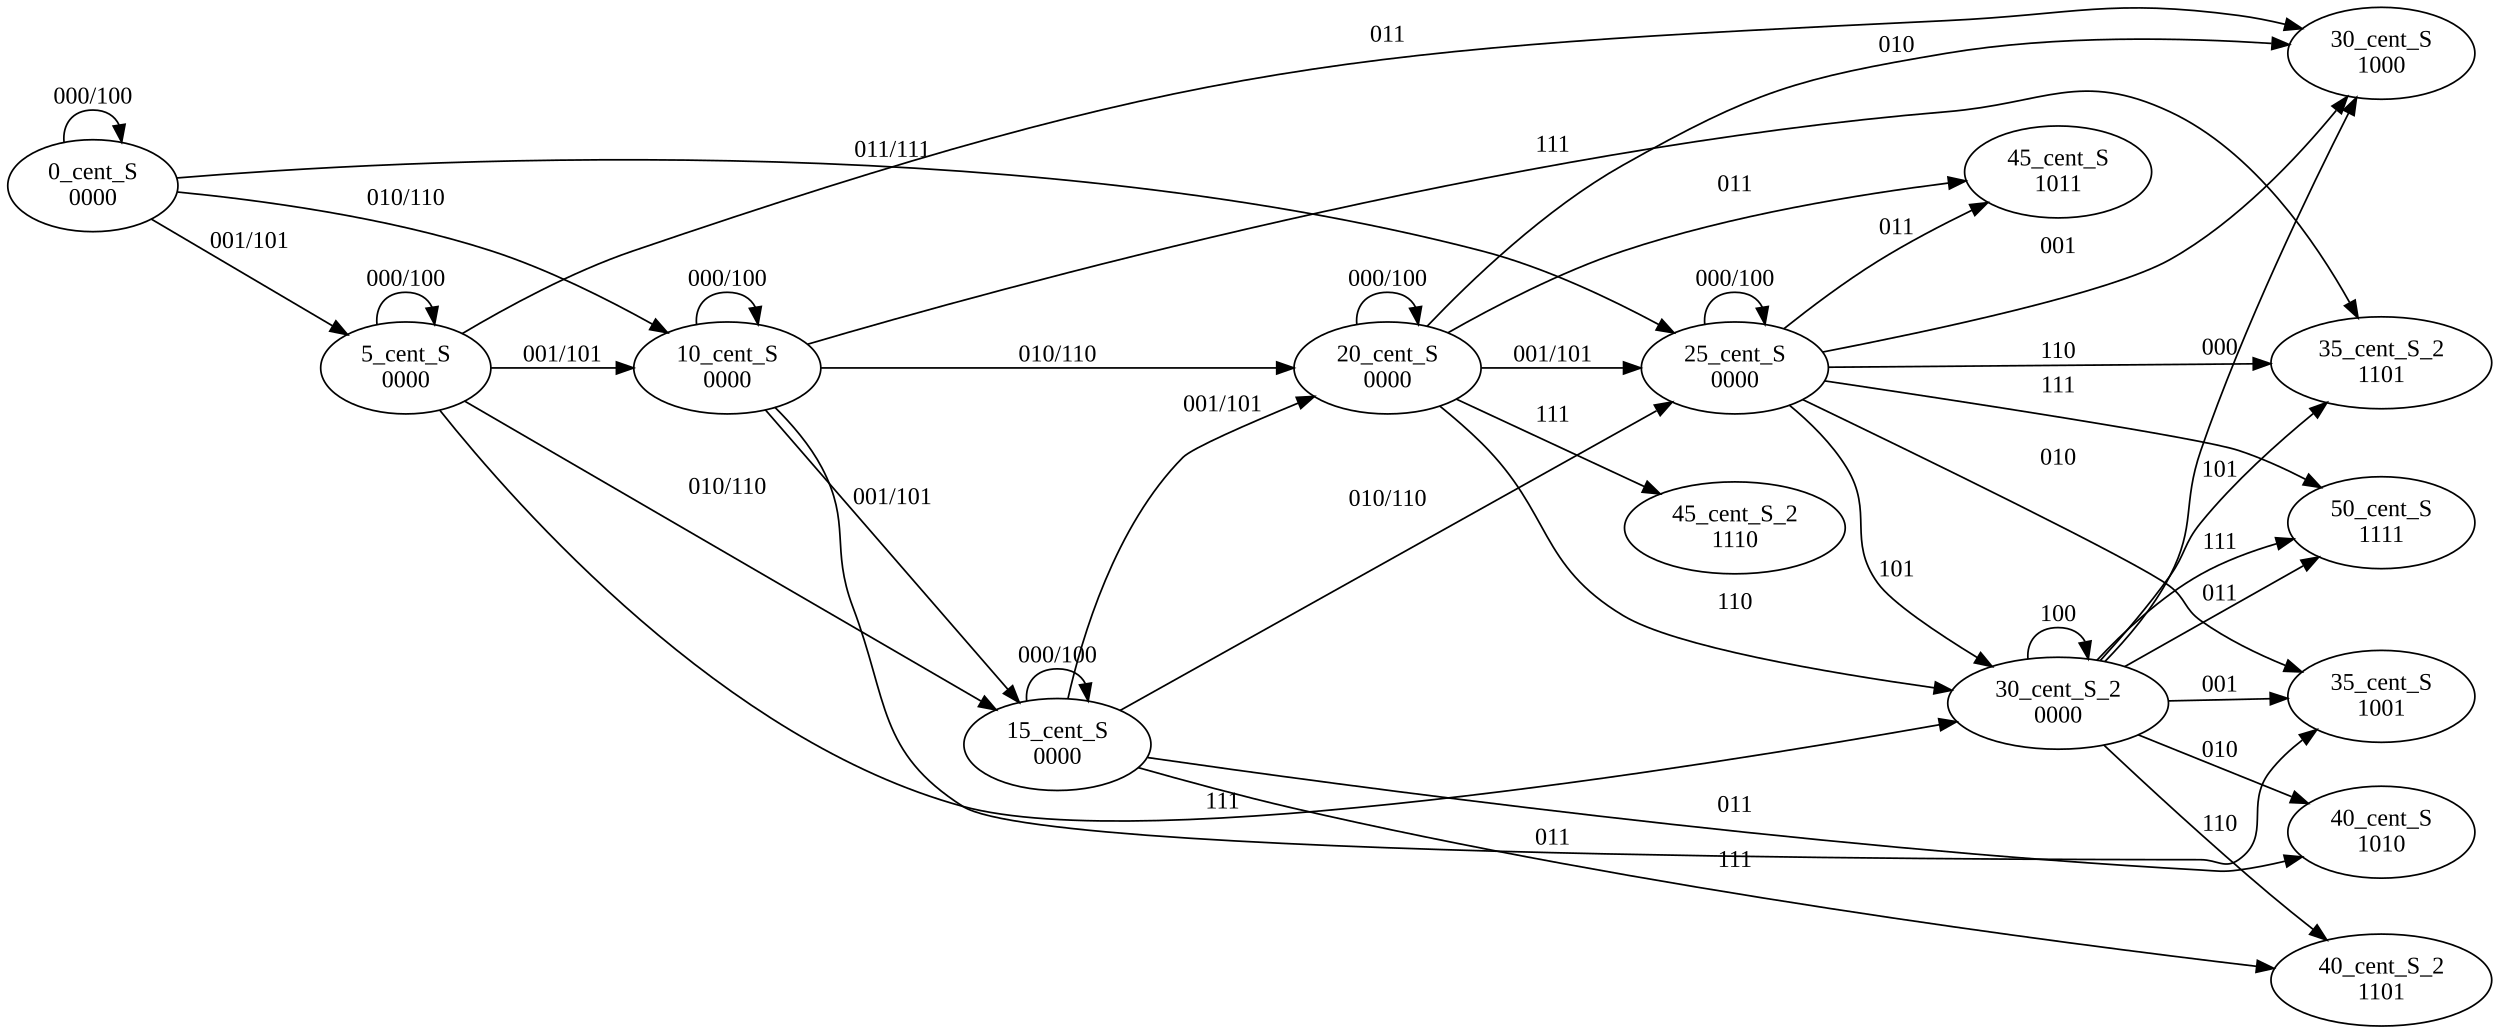
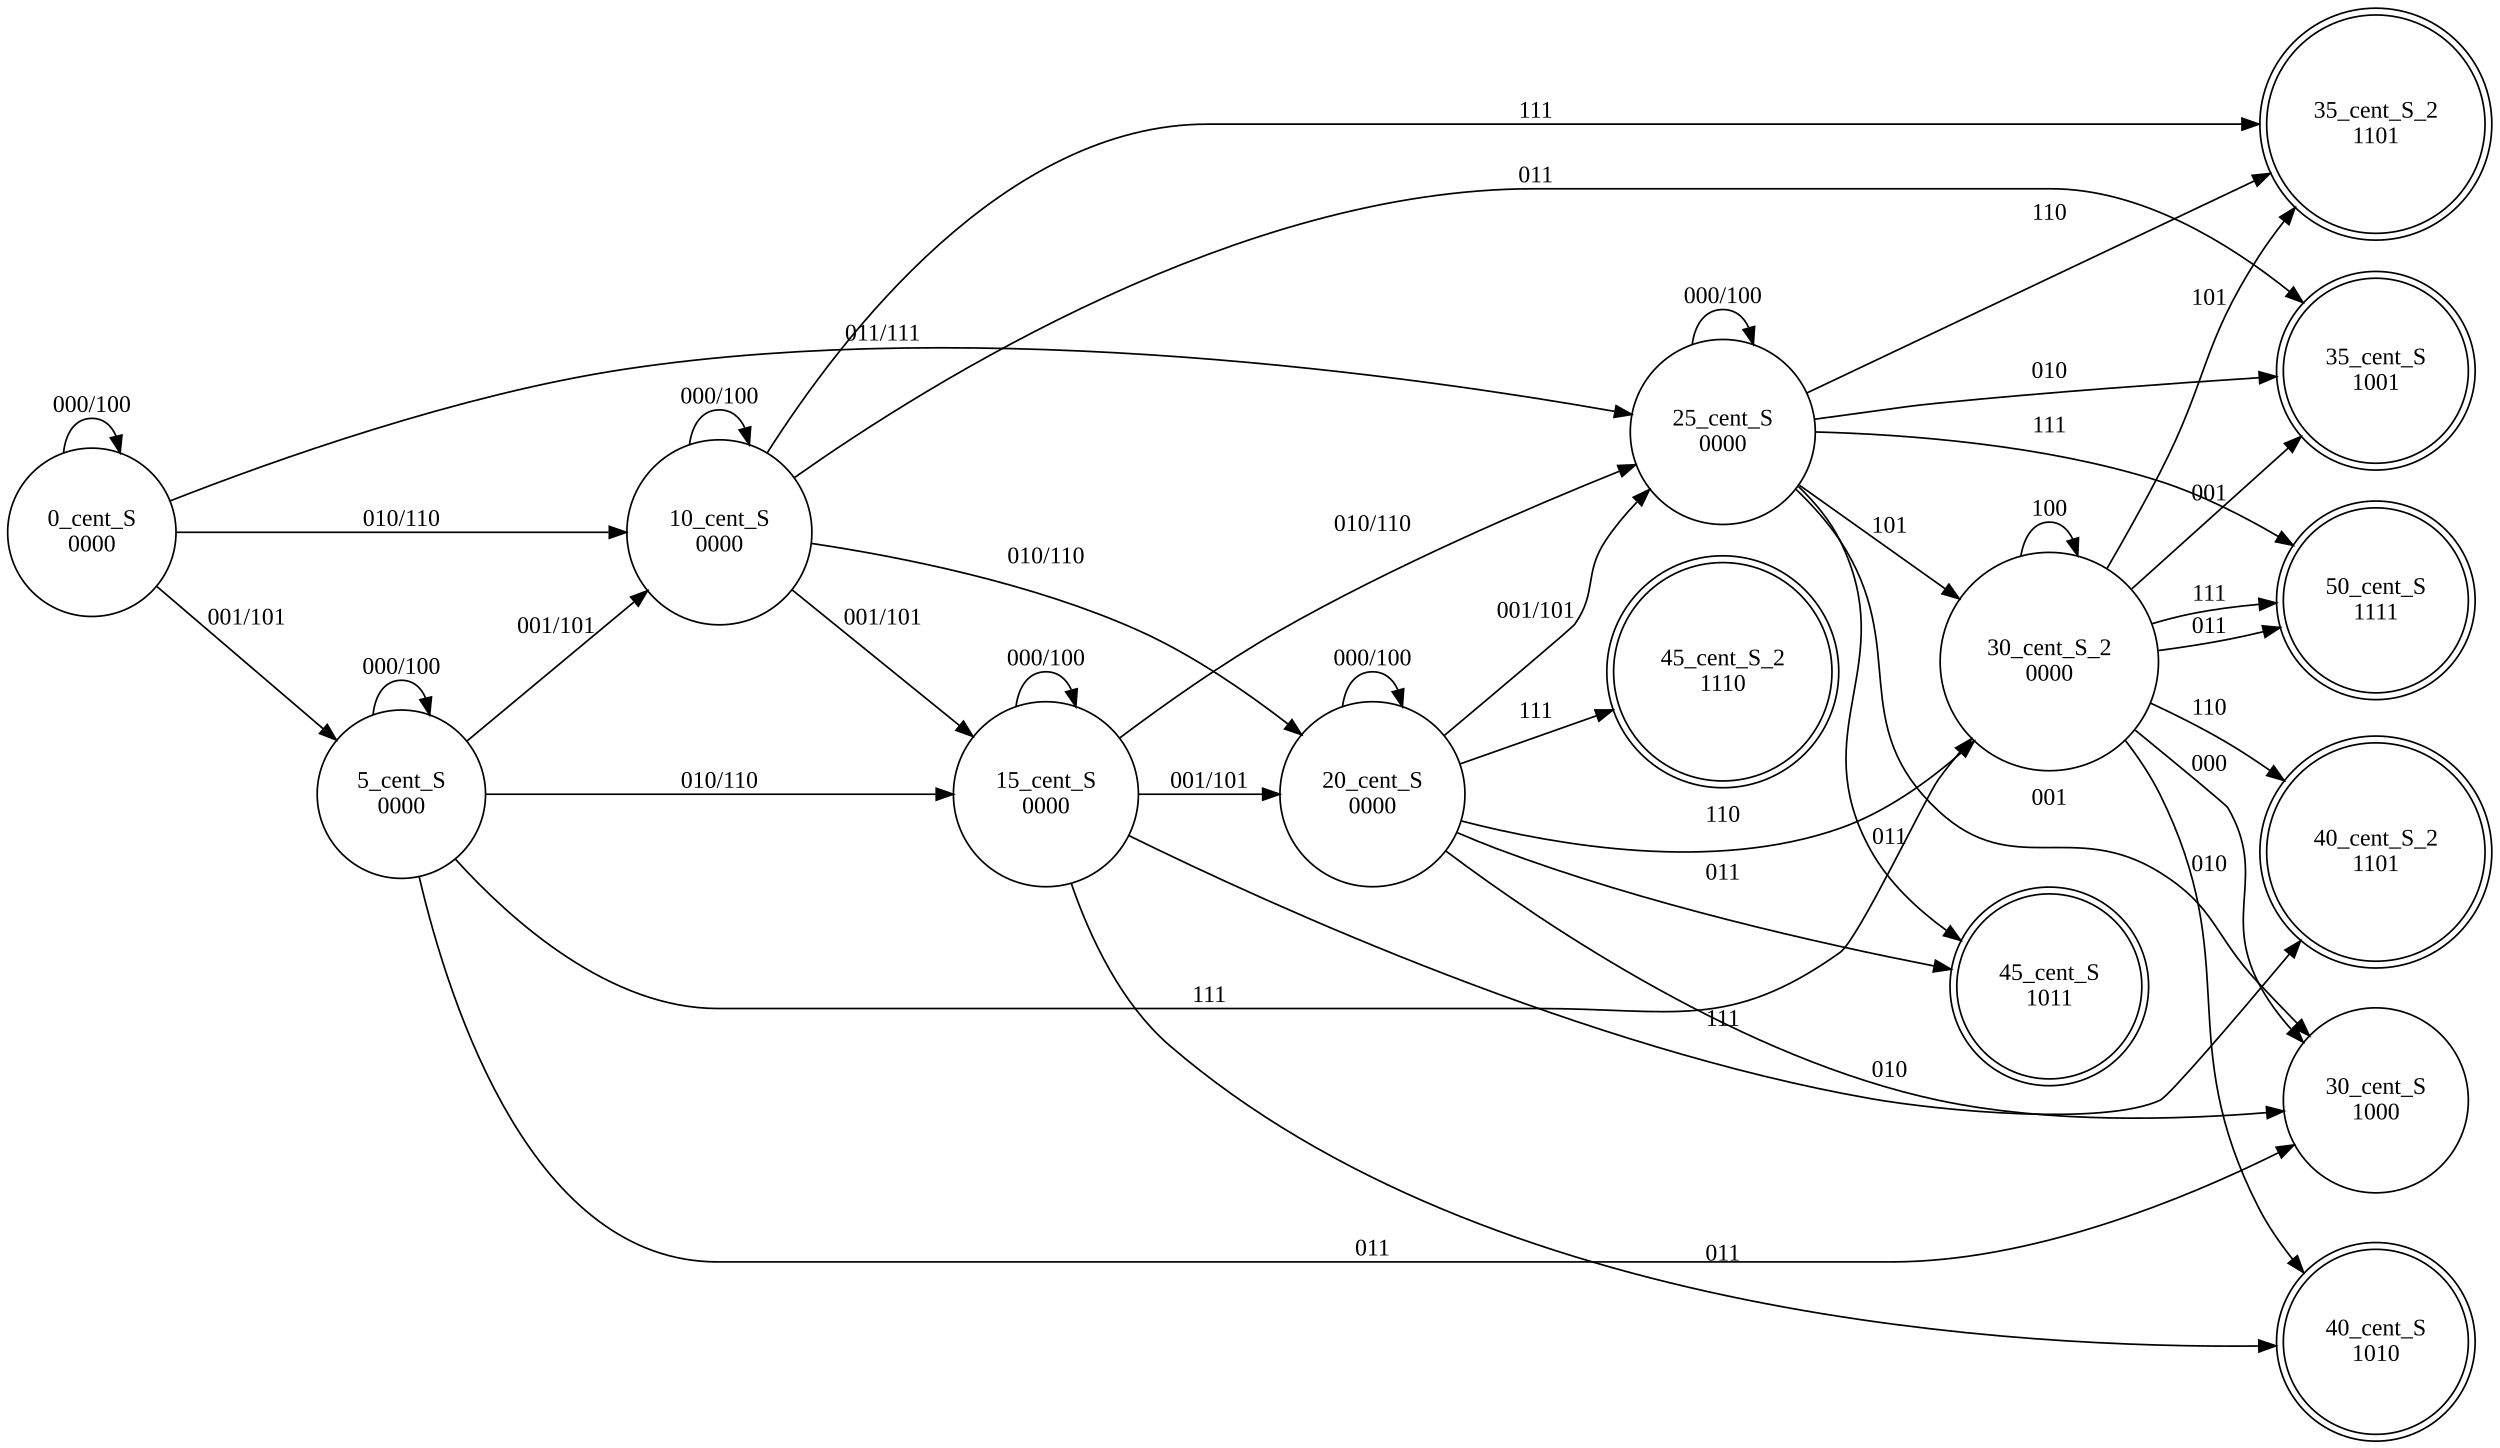
- <svg xmlns="http://www.w3.org/2000/svg" width="1454pt" height="600pt" viewBox="0.00 0.00 1454.00 600.00">
-   <g id="graph0" class="graph" transform="scale(1 1) rotate(0) translate(4 596)">
-     <polygon fill="white" stroke="white" points="-4,5 -4,-596 1451,-596 1451,5 -4,5" />
+ <svg xmlns="http://www.w3.org/2000/svg" width="1470pt" height="851pt" viewBox="0.00 0.00 1470.00 851.00">
+   <g id="graph0" class="graph" transform="scale(1 1) rotate(0) translate(4 847)">
+     <polygon fill="white" stroke="white" points="-4,5 -4,-847 1467,-847 1467,5 -4,5" />
    <g id="node1" class="node">
-       <ellipse fill="none" stroke="black" cx="50" cy="-488" rx="49.495" ry="26.741" />
-       <text text-anchor="middle" x="50" y="-491.8" font-family="Times New Roman,serif" font-size="14.00">0_cent_S</text>
-       <text text-anchor="middle" x="50" y="-476.8" font-family="Times New Roman,serif" font-size="14.00">0000</text>
+       <ellipse fill="none" stroke="black" cx="1393" cy="-774" rx="64.203" ry="64.203" />
+       <ellipse fill="none" stroke="black" cx="1393" cy="-774" rx="68.194" ry="68.194" />
+       <text text-anchor="middle" x="1393" y="-777.8" font-family="Times New Roman,serif" font-size="14.00">35_cent_S_2</text>
+       <text text-anchor="middle" x="1393" y="-762.8" font-family="Times New Roman,serif" font-size="14.00">1101</text>
+     </g>
+     <g id="node2" class="node">
+       <ellipse fill="none" stroke="black" cx="1393" cy="-629" rx="54.398" ry="54.398" />
+       <ellipse fill="none" stroke="black" cx="1393" cy="-629" rx="58.395" ry="58.395" />
+       <text text-anchor="middle" x="1393" y="-632.8" font-family="Times New Roman,serif" font-size="14.00">35_cent_S</text>
+       <text text-anchor="middle" x="1393" y="-617.8" font-family="Times New Roman,serif" font-size="14.00">1001</text>
+     </g>
+     <g id="node3" class="node">
+       <ellipse fill="none" stroke="black" cx="1393" cy="-58" rx="54.398" ry="54.398" />
+       <ellipse fill="none" stroke="black" cx="1393" cy="-58" rx="58.395" ry="58.395" />
+       <text text-anchor="middle" x="1393" y="-61.8" font-family="Times New Roman,serif" font-size="14.00">40_cent_S</text>
+       <text text-anchor="middle" x="1393" y="-46.8" font-family="Times New Roman,serif" font-size="14.00">1010</text>
+     </g>
+     <g id="node4" class="node">
+       <ellipse fill="none" stroke="black" cx="1393" cy="-346" rx="64.203" ry="64.203" />
+       <ellipse fill="none" stroke="black" cx="1393" cy="-346" rx="68.194" ry="68.194" />
+       <text text-anchor="middle" x="1393" y="-349.8" font-family="Times New Roman,serif" font-size="14.00">40_cent_S_2</text>
+       <text text-anchor="middle" x="1393" y="-334.8" font-family="Times New Roman,serif" font-size="14.00">1101</text>
+     </g>
+     <g id="node5" class="node">
+       <ellipse fill="none" stroke="black" cx="1201" cy="-267" rx="54.398" ry="54.398" />
+       <ellipse fill="none" stroke="black" cx="1201" cy="-267" rx="58.395" ry="58.395" />
+       <text text-anchor="middle" x="1201" y="-270.8" font-family="Times New Roman,serif" font-size="14.00">45_cent_S</text>
+       <text text-anchor="middle" x="1201" y="-255.8" font-family="Times New Roman,serif" font-size="14.00">1011</text>
+     </g>
+     <g id="node6" class="node">
+       <ellipse fill="none" stroke="black" cx="1009" cy="-452" rx="64.203" ry="64.203" />
+       <ellipse fill="none" stroke="black" cx="1009" cy="-452" rx="68.194" ry="68.194" />
+       <text text-anchor="middle" x="1009" y="-455.8" font-family="Times New Roman,serif" font-size="14.00">45_cent_S_2</text>
+       <text text-anchor="middle" x="1009" y="-440.8" font-family="Times New Roman,serif" font-size="14.00">1110</text>
+     </g>
+     <g id="node7" class="node">
+       <ellipse fill="none" stroke="black" cx="1393" cy="-494" rx="54.398" ry="54.398" />
+       <ellipse fill="none" stroke="black" cx="1393" cy="-494" rx="58.395" ry="58.395" />
+       <text text-anchor="middle" x="1393" y="-497.8" font-family="Times New Roman,serif" font-size="14.00">50_cent_S</text>
+       <text text-anchor="middle" x="1393" y="-482.8" font-family="Times New Roman,serif" font-size="14.00">1111</text>
+     </g>
+     <g id="node8" class="node">
+       <ellipse fill="none" stroke="black" cx="50" cy="-534" rx="49.495" ry="49.495" />
+       <text text-anchor="middle" x="50" y="-537.8" font-family="Times New Roman,serif" font-size="14.00">0_cent_S</text>
+       <text text-anchor="middle" x="50" y="-522.8" font-family="Times New Roman,serif" font-size="14.00">0000</text>
    </g>
    <g id="edge1" class="edge">
-       <path fill="none" stroke="black" d="M33.228,-513.321C32.28,-523.476 37.871,-532 50,-532 57.77,-532 62.857,-528.502 65.26,-523.317" />
-       <polygon fill="black" stroke="black" points="68.737,-523.732 66.772,-513.321 61.816,-522.685 68.737,-523.732" />
-       <text text-anchor="middle" x="50" y="-535.8" font-family="Times New Roman,serif" font-size="14.00">000/100</text>
-     </g>
-     <g id="node2" class="node">
-       <ellipse fill="none" stroke="black" cx="232" cy="-382" rx="49.495" ry="26.741" />
-       <text text-anchor="middle" x="232" y="-385.8" font-family="Times New Roman,serif" font-size="14.00">5_cent_S</text>
-       <text text-anchor="middle" x="232" y="-370.8" font-family="Times New Roman,serif" font-size="14.00">0000</text>
+       <path fill="none" stroke="black" d="M33.357,-580.654C34.521,-592.297 40.068,-601 50,-601 56.828,-601 61.584,-596.887 64.268,-590.532" />
+       <polygon fill="black" stroke="black" points="67.708,-591.195 66.643,-580.654 60.902,-589.558 67.708,-591.195" />
+       <text text-anchor="middle" x="50" y="-604.8" font-family="Times New Roman,serif" font-size="14.00">000/100</text>
+     </g>
+     <g id="node9" class="node">
+       <ellipse fill="none" stroke="black" cx="232" cy="-380" rx="49.495" ry="49.495" />
+       <text text-anchor="middle" x="232" y="-383.8" font-family="Times New Roman,serif" font-size="14.00">5_cent_S</text>
+       <text text-anchor="middle" x="232" y="-368.8" font-family="Times New Roman,serif" font-size="14.00">0000</text>
    </g>
    <g id="edge2" class="edge">
-       <path fill="none" stroke="black" d="M84.015,-468.558C113.702,-451.076 157.441,-425.318 189.487,-406.446" />
-       <polygon fill="black" stroke="black" points="191.354,-409.409 198.195,-401.319 187.802,-403.377 191.354,-409.409" />
-       <text text-anchor="middle" x="141" y="-451.8" font-family="Times New Roman,serif" font-size="14.00">001/101</text>
-     </g>
-     <g id="node3" class="node">
-       <ellipse fill="none" stroke="black" cx="419" cy="-382" rx="54.395" ry="26.741" />
-       <text text-anchor="middle" x="419" y="-385.8" font-family="Times New Roman,serif" font-size="14.00">10_cent_S</text>
-       <text text-anchor="middle" x="419" y="-370.8" font-family="Times New Roman,serif" font-size="14.00">0000</text>
+       <path fill="none" stroke="black" d="M88.296,-502.091C116.654,-477.829 155.792,-444.345 185.908,-418.579" />
+       <polygon fill="black" stroke="black" points="188.428,-421.029 193.752,-411.868 183.878,-415.71 188.428,-421.029" />
+       <text text-anchor="middle" x="141" y="-479.8" font-family="Times New Roman,serif" font-size="14.00">001/101</text>
+     </g>
+     <g id="node10" class="node">
+       <ellipse fill="none" stroke="black" cx="419" cy="-534" rx="54.395" ry="54.395" />
+       <text text-anchor="middle" x="419" y="-537.8" font-family="Times New Roman,serif" font-size="14.00">10_cent_S</text>
+       <text text-anchor="middle" x="419" y="-522.8" font-family="Times New Roman,serif" font-size="14.00">0000</text>
    </g>
    <g id="edge3" class="edge">
-       <path fill="none" stroke="black" d="M99.331,-484.303C146.769,-479.692 220.717,-469.857 282,-450 314.685,-439.409 349.289,-422.011 375.412,-407.464" />
-       <polygon fill="black" stroke="black" points="377.296,-410.419 384.282,-402.453 373.853,-404.325 377.296,-410.419" />
-       <text text-anchor="middle" x="232" y="-476.8" font-family="Times New Roman,serif" font-size="14.00">010/110</text>
-     </g>
-     <g id="node4" class="node">
-       <ellipse fill="none" stroke="black" cx="1005" cy="-382" rx="54.395" ry="26.741" />
-       <text text-anchor="middle" x="1005" y="-385.8" font-family="Times New Roman,serif" font-size="14.00">25_cent_S</text>
-       <text text-anchor="middle" x="1005" y="-370.8" font-family="Times New Roman,serif" font-size="14.00">0000</text>
+       <path fill="none" stroke="black" d="M99.735,-534C165.151,-534 281.494,-534 353.933,-534" />
+       <polygon fill="black" stroke="black" points="354.291,-537.5 364.291,-534 354.291,-530.5 354.291,-537.5" />
+       <text text-anchor="middle" x="232" y="-537.8" font-family="Times New Roman,serif" font-size="14.00">010/110</text>
+     </g>
+     <g id="node11" class="node">
+       <ellipse fill="none" stroke="black" cx="1009" cy="-593" rx="54.395" ry="54.395" />
+       <text text-anchor="middle" x="1009" y="-596.8" font-family="Times New Roman,serif" font-size="14.00">25_cent_S</text>
+       <text text-anchor="middle" x="1009" y="-581.8" font-family="Times New Roman,serif" font-size="14.00">0000</text>
    </g>
    <g id="edge4" class="edge">
-       <path fill="none" stroke="black" d="M98.865,-492.499C225.361,-502.955 578.021,-522.784 858,-450 894.263,-440.573 932.564,-422.384 960.835,-407.189" />
-       <polygon fill="black" stroke="black" points="962.549,-410.241 969.646,-402.375 959.193,-404.098 962.549,-410.241" />
-       <text text-anchor="middle" x="515" y="-504.8" font-family="Times New Roman,serif" font-size="14.00">011/111</text>
+       <path fill="none" stroke="black" d="M96.147,-552.523C156.115,-576.033 265.912,-615.296 364,-630 575.521,-661.709 829.87,-625.512 945.417,-605.082" />
+       <polygon fill="black" stroke="black" points="946.268,-608.486 955.495,-603.278 945.034,-601.595 946.268,-608.486" />
+       <text text-anchor="middle" x="515" y="-646.8" font-family="Times New Roman,serif" font-size="14.00">011/111</text>
    </g>
    <g id="edge5" class="edge">
-       <path fill="none" stroke="black" d="M215.228,-407.321C214.28,-417.476 219.871,-426 232,-426 239.77,-426 244.857,-422.502 247.26,-417.317" />
-       <polygon fill="black" stroke="black" points="250.737,-417.732 248.772,-407.321 243.816,-416.685 250.737,-417.732" />
-       <text text-anchor="middle" x="232" y="-429.8" font-family="Times New Roman,serif" font-size="14.00">000/100</text>
+       <path fill="none" stroke="black" d="M215.357,-426.654C216.521,-438.297 222.068,-447 232,-447 238.828,-447 243.584,-442.887 246.268,-436.532" />
+       <polygon fill="black" stroke="black" points="249.708,-437.195 248.643,-426.654 242.902,-435.558 249.708,-437.195" />
+       <text text-anchor="middle" x="232" y="-450.8" font-family="Times New Roman,serif" font-size="14.00">000/100</text>
    </g>
    <g id="edge6" class="edge">
-       <path fill="none" stroke="black" d="M281.607,-382C303.901,-382 330.624,-382 354.484,-382" />
-       <polygon fill="black" stroke="black" points="354.514,-385.5 364.514,-382 354.514,-378.5 354.514,-385.5" />
-       <text text-anchor="middle" x="323" y="-385.8" font-family="Times New Roman,serif" font-size="14.00">001/101</text>
-     </g>
-     <g id="node5" class="node">
-       <ellipse fill="none" stroke="black" cx="611" cy="-163" rx="54.395" ry="26.741" />
-       <text text-anchor="middle" x="611" y="-166.8" font-family="Times New Roman,serif" font-size="14.00">15_cent_S</text>
-       <text text-anchor="middle" x="611" y="-151.8" font-family="Times New Roman,serif" font-size="14.00">0000</text>
+       <path fill="none" stroke="black" d="M270.438,-411.164C298.738,-434.723 337.851,-467.281 368.698,-492.959" />
+       <polygon fill="black" stroke="black" points="366.831,-495.959 376.756,-499.667 371.309,-490.579 366.831,-495.959" />
+       <text text-anchor="middle" x="323" y="-474.8" font-family="Times New Roman,serif" font-size="14.00">001/101</text>
+     </g>
+     <g id="node12" class="node">
+       <ellipse fill="none" stroke="black" cx="611" cy="-380" rx="54.395" ry="54.395" />
+       <text text-anchor="middle" x="611" y="-383.8" font-family="Times New Roman,serif" font-size="14.00">15_cent_S</text>
+       <text text-anchor="middle" x="611" y="-368.8" font-family="Times New Roman,serif" font-size="14.00">0000</text>
    </g>
    <g id="edge7" class="edge">
-       <path fill="none" stroke="black" d="M266.126,-362.757C334.326,-323.139 490.398,-232.477 566.572,-188.227" />
-       <polygon fill="black" stroke="black" points="568.566,-191.117 575.455,-183.067 565.05,-185.064 568.566,-191.117" />
-       <text text-anchor="middle" x="419" y="-308.8" font-family="Times New Roman,serif" font-size="14.00">010/110</text>
-     </g>
-     <g id="node6" class="node">
-       <ellipse fill="none" stroke="black" cx="1381" cy="-565" rx="54.395" ry="26.741" />
-       <text text-anchor="middle" x="1381" y="-568.8" font-family="Times New Roman,serif" font-size="14.00">30_cent_S</text>
-       <text text-anchor="middle" x="1381" y="-553.8" font-family="Times New Roman,serif" font-size="14.00">1000</text>
+       <path fill="none" stroke="black" d="M281.514,-380C349.037,-380 471.46,-380 546.276,-380" />
+       <polygon fill="black" stroke="black" points="546.506,-383.5 556.506,-380 546.506,-376.5 546.506,-383.5" />
+       <text text-anchor="middle" x="419" y="-383.8" font-family="Times New Roman,serif" font-size="14.00">010/110</text>
+     </g>
+     <g id="node13" class="node">
+       <ellipse fill="none" stroke="black" cx="1393" cy="-200" rx="54.395" ry="54.395" />
+       <text text-anchor="middle" x="1393" y="-203.8" font-family="Times New Roman,serif" font-size="14.00">30_cent_S</text>
+       <text text-anchor="middle" x="1393" y="-188.8" font-family="Times New Roman,serif" font-size="14.00">1000</text>
    </g>
    <g id="edge8" class="edge">
-       <path fill="none" stroke="black" d="M264.899,-402.025C290.706,-417.358 328.472,-437.874 364,-450 690.26,-561.351 783.651,-567.609 1128,-584 1203.48,-587.593 1223.08,-596.876 1298,-587 1306.81,-585.838 1316.02,-584.003 1324.96,-581.876" />
-       <polygon fill="black" stroke="black" points="1326.05,-585.211 1334.89,-579.371 1324.33,-578.424 1326.05,-585.211" />
-       <text text-anchor="middle" x="803" y="-571.8" font-family="Times New Roman,serif" font-size="14.00">011</text>
-     </g>
-     <g id="node7" class="node">
-       <ellipse fill="none" stroke="black" cx="1193" cy="-187" rx="64.194" ry="26.741" />
-       <text text-anchor="middle" x="1193" y="-190.8" font-family="Times New Roman,serif" font-size="14.00">30_cent_S_2</text>
-       <text text-anchor="middle" x="1193" y="-175.8" font-family="Times New Roman,serif" font-size="14.00">0000</text>
+       <path fill="none" stroke="black" d="M242.4,-331.784C260.89,-252.915 309.967,-105 418,-105 418,-105 418,-105 1108,-105 1190.49,-105 1279.83,-141.494 1335.83,-169.244" />
+       <polygon fill="black" stroke="black" points="1334.36,-172.422 1344.87,-173.789 1337.51,-166.169 1334.36,-172.422" />
+       <text text-anchor="middle" x="803" y="-108.8" font-family="Times New Roman,serif" font-size="14.00">011</text>
+     </g>
+     <g id="node14" class="node">
+       <ellipse fill="none" stroke="black" cx="1201" cy="-458" rx="64.194" ry="64.194" />
+       <text text-anchor="middle" x="1201" y="-461.8" font-family="Times New Roman,serif" font-size="14.00">30_cent_S_2</text>
+       <text text-anchor="middle" x="1201" y="-446.8" font-family="Times New Roman,serif" font-size="14.00">0000</text>
    </g>
    <g id="edge9" class="edge">
-       <path fill="none" stroke="black" d="M251.798,-357.394C296.747,-301.095 417.099,-164.841 556,-127 661.675,-98.211 982.866,-149.56 1124.12,-174.526" />
-       <polygon fill="black" stroke="black" points="1123.51,-177.974 1133.97,-176.277 1124.74,-171.082 1123.51,-177.974" />
-       <text text-anchor="middle" x="707" y="-125.8" font-family="Times New Roman,serif" font-size="14.00">111</text>
+       <path fill="none" stroke="black" d="M263.737,-341.854C297.331,-304.769 354.853,-254 418,-254 418,-254 418,-254 900,-254 980.459,-254 1012.45,-240.346 1078,-287 1088.62,-294.56 1128.29,-378.484 1136,-389 1139.89,-394.313 1144.15,-399.663 1148.55,-404.908" />
+       <polygon fill="black" stroke="black" points="1145.91,-407.205 1155.09,-412.499 1151.22,-402.638 1145.91,-407.205" />
+       <text text-anchor="middle" x="707" y="-257.8" font-family="Times New Roman,serif" font-size="14.00">111</text>
    </g>
    <g id="edge10" class="edge">
-       <path fill="none" stroke="black" d="M401.11,-407.321C400.099,-417.476 406.063,-426 419,-426 427.288,-426 432.714,-422.502 435.278,-417.317" />
-       <polygon fill="black" stroke="black" points="438.753,-417.75 436.89,-407.321 431.842,-416.636 438.753,-417.75" />
-       <text text-anchor="middle" x="419" y="-429.8" font-family="Times New Roman,serif" font-size="14.00">000/100</text>
+       <path fill="none" stroke="black" d="M401.397,-585.452C402.913,-597.298 408.781,-606 419,-606 426.025,-606 430.994,-601.887 433.907,-595.467" />
+       <polygon fill="black" stroke="black" points="437.383,-596.018 436.603,-585.452 430.624,-594.198 437.383,-596.018" />
+       <text text-anchor="middle" x="419" y="-609.8" font-family="Times New Roman,serif" font-size="14.00">000/100</text>
    </g>
    <g id="edge11" class="edge">
-       <path fill="none" stroke="black" d="M441.059,-357.726C475.513,-318.014 543.922,-239.164 582.277,-194.955" />
-       <polygon fill="black" stroke="black" points="584.937,-197.229 588.846,-187.382 579.649,-192.642 584.937,-197.229" />
-       <text text-anchor="middle" x="515" y="-302.8" font-family="Times New Roman,serif" font-size="14.00">001/101</text>
-     </g>
-     <g id="node8" class="node">
-       <ellipse fill="none" stroke="black" cx="803" cy="-382" rx="54.395" ry="26.741" />
-       <text text-anchor="middle" x="803" y="-385.8" font-family="Times New Roman,serif" font-size="14.00">20_cent_S</text>
-       <text text-anchor="middle" x="803" y="-370.8" font-family="Times New Roman,serif" font-size="14.00">0000</text>
+       <path fill="none" stroke="black" d="M461.696,-500.204C490.676,-476.715 529.441,-445.295 560.07,-420.47" />
+       <polygon fill="black" stroke="black" points="562.508,-422.999 568.073,-413.983 558.101,-417.561 562.508,-422.999" />
+       <text text-anchor="middle" x="515" y="-479.8" font-family="Times New Roman,serif" font-size="14.00">001/101</text>
+     </g>
+     <g id="node15" class="node">
+       <ellipse fill="none" stroke="black" cx="803" cy="-380" rx="54.395" ry="54.395" />
+       <text text-anchor="middle" x="803" y="-383.8" font-family="Times New Roman,serif" font-size="14.00">20_cent_S</text>
+       <text text-anchor="middle" x="803" y="-368.8" font-family="Times New Roman,serif" font-size="14.00">0000</text>
    </g>
    <g id="edge12" class="edge">
-       <path fill="none" stroke="black" d="M473.518,-382C543.039,-382 664.257,-382 738.398,-382" />
-       <polygon fill="black" stroke="black" points="738.537,-385.5 748.537,-382 738.537,-378.5 738.537,-385.5" />
-       <text text-anchor="middle" x="611" y="-385.8" font-family="Times New Roman,serif" font-size="14.00">010/110</text>
-     </g>
-     <g id="node9" class="node">
-       <ellipse fill="none" stroke="black" cx="1381" cy="-191" rx="54.395" ry="26.741" />
-       <text text-anchor="middle" x="1381" y="-194.8" font-family="Times New Roman,serif" font-size="14.00">35_cent_S</text>
-       <text text-anchor="middle" x="1381" y="-179.8" font-family="Times New Roman,serif" font-size="14.00">1001</text>
+       <path fill="none" stroke="black" d="M473.244,-527.451C524.393,-519.79 602.984,-504.376 666,-476 697.134,-461.98 728.497,-440.454 753.247,-421.337" />
+       <polygon fill="black" stroke="black" points="755.668,-423.885 761.377,-414.96 751.348,-418.377 755.668,-423.885" />
+       <text text-anchor="middle" x="611" y="-515.8" font-family="Times New Roman,serif" font-size="14.00">010/110</text>
    </g>
    <g id="edge13" class="edge">
-       <path fill="none" stroke="black" d="M446.621,-359.168C456.59,-349.299 467.148,-337.029 474,-324 491.166,-291.361 478.96,-277.496 492,-243 512.821,-187.922 506.402,-158.734 556,-127 606.734,-94.539 1261.93,-96.141 1276,-96 1285.78,-95.902 1290.02,-90.353 1298,-96 1317.62,-109.883 1301.38,-127.921 1316,-147 1321.31,-153.923 1328.02,-160.157 1335.08,-165.607" />
-       <polygon fill="black" stroke="black" points="1333.32,-168.648 1343.48,-171.641 1337.4,-162.963 1333.32,-168.648" />
-       <text text-anchor="middle" x="899" y="-104.8" font-family="Times New Roman,serif" font-size="14.00">011</text>
-     </g>
-     <g id="node10" class="node">
-       <ellipse fill="none" stroke="black" cx="1381" cy="-385" rx="64.194" ry="26.741" />
-       <text text-anchor="middle" x="1381" y="-388.8" font-family="Times New Roman,serif" font-size="14.00">35_cent_S_2</text>
-       <text text-anchor="middle" x="1381" y="-373.8" font-family="Times New Roman,serif" font-size="14.00">1101</text>
+       <path fill="none" stroke="black" d="M463.201,-566.231C544.061,-623.261 725.699,-736 898,-736 898,-736 898,-736 1202,-736 1254.62,-736 1306.11,-704.46 1342.18,-675.628" />
+       <polygon fill="black" stroke="black" points="1344.58,-678.191 1350.1,-669.147 1340.14,-672.775 1344.58,-678.191" />
+       <text text-anchor="middle" x="899" y="-739.8" font-family="Times New Roman,serif" font-size="14.00">011</text>
    </g>
    <g id="edge14" class="edge">
-       <path fill="none" stroke="black" d="M465.795,-395.839C577.582,-428.691 873.864,-510.188 1128,-531 1185.59,-535.716 1205.66,-555.472 1258,-531 1306.62,-508.268 1342.67,-455.578 1362.52,-420.116" />
-       <polygon fill="black" stroke="black" points="1365.74,-421.512 1367.45,-411.055 1359.59,-418.166 1365.74,-421.512" />
-       <text text-anchor="middle" x="899" y="-507.8" font-family="Times New Roman,serif" font-size="14.00">111</text>
+       <path fill="none" stroke="black" d="M447.022,-580.559C491.424,-650.352 586.895,-774 706,-774 706,-774 706,-774 1202,-774 1238.77,-774 1279.54,-774 1313.86,-774" />
+       <polygon fill="black" stroke="black" points="1314.29,-777.5 1324.29,-774 1314.29,-770.5 1314.29,-777.5" />
+       <text text-anchor="middle" x="899" y="-777.8" font-family="Times New Roman,serif" font-size="14.00">111</text>
    </g>
    <g id="edge26" class="edge">
-       <path fill="none" stroke="black" d="M987.483,-407.321C986.493,-417.476 992.332,-426 1005,-426 1013.12,-426 1018.43,-422.502 1020.94,-417.317" />
-       <polygon fill="black" stroke="black" points="1024.41,-417.744 1022.52,-407.321 1017.5,-416.652 1024.41,-417.744" />
-       <text text-anchor="middle" x="1005" y="-429.8" font-family="Times New Roman,serif" font-size="14.00">000/100</text>
+       <path fill="none" stroke="black" d="M991.03,-644.452C992.578,-656.298 998.568,-665 1009,-665 1016.17,-665 1021.24,-660.887 1024.22,-654.467" />
+       <polygon fill="black" stroke="black" points="1027.69,-655.022 1026.97,-644.452 1020.94,-653.167 1027.69,-655.022" />
+       <text text-anchor="middle" x="1009" y="-668.8" font-family="Times New Roman,serif" font-size="14.00">000/100</text>
    </g>
    <g id="edge27" class="edge">
-       <path fill="none" stroke="black" d="M1056.2,-391.291C1119.36,-403.539 1223.73,-425.783 1258,-445 1296.98,-466.86 1332.28,-504.467 1354.76,-531.766" />
-       <polygon fill="black" stroke="black" points="1352.31,-534.3 1361.32,-539.878 1357.75,-529.9 1352.31,-534.3" />
-       <text text-anchor="middle" x="1193" y="-448.8" font-family="Times New Roman,serif" font-size="14.00">001</text>
+       <path fill="none" stroke="black" d="M1052.11,-559.199C1061.55,-550.14 1070.86,-539.829 1078,-529 1119.4,-466.193 1080.74,-421.03 1136,-370 1180.05,-329.328 1215.08,-365.653 1266,-334 1298.88,-313.558 1297.51,-297.241 1324,-269 1331.31,-261.204 1339.18,-253.027 1346.89,-245.138" />
+       <polygon fill="black" stroke="black" points="1349.39,-247.584 1353.89,-237.994 1344.39,-242.683 1349.39,-247.584" />
+       <text text-anchor="middle" x="1201" y="-373.8" font-family="Times New Roman,serif" font-size="14.00">001</text>
    </g>
    <g id="edge28" class="edge">
-       <path fill="none" stroke="black" d="M1044.45,-363.595C1110.34,-331.91 1239.56,-269.091 1258,-255 1267.5,-247.74 1266.26,-241.94 1276,-235 1290.81,-224.443 1308.55,-215.759 1325.15,-208.976" />
-       <polygon fill="black" stroke="black" points="1326.73,-212.116 1334.76,-205.203 1324.17,-205.6 1326.73,-212.116" />
-       <text text-anchor="middle" x="1193" y="-325.8" font-family="Times New Roman,serif" font-size="14.00">010</text>
-     </g>
-     <g id="node13" class="node">
-       <ellipse fill="none" stroke="black" cx="1193" cy="-496" rx="54.395" ry="26.741" />
-       <text text-anchor="middle" x="1193" y="-499.8" font-family="Times New Roman,serif" font-size="14.00">45_cent_S</text>
-       <text text-anchor="middle" x="1193" y="-484.8" font-family="Times New Roman,serif" font-size="14.00">1011</text>
+       <path fill="none" stroke="black" d="M1063.2,-600.544C1074.05,-602.049 1085.39,-603.597 1096,-605 1113.76,-607.349 1118.17,-608.225 1136,-610 1199.82,-616.353 1272.78,-621.567 1324.44,-624.916" />
+       <polygon fill="black" stroke="black" points="1324.28,-628.412 1334.48,-625.56 1324.73,-621.427 1324.28,-628.412" />
+       <text text-anchor="middle" x="1201" y="-624.8" font-family="Times New Roman,serif" font-size="14.00">010</text>
    </g>
    <g id="edge29" class="edge">
-       <path fill="none" stroke="black" d="M1033.55,-404.847C1049.05,-417.177 1069.05,-432.234 1088,-444 1105.38,-454.788 1125.3,-465.184 1143.02,-473.807" />
-       <polygon fill="black" stroke="black" points="1141.53,-476.975 1152.06,-478.147 1144.56,-470.664 1141.53,-476.975" />
-       <text text-anchor="middle" x="1099" y="-459.8" font-family="Times New Roman,serif" font-size="14.00">011</text>
+       <path fill="none" stroke="black" d="M1053.41,-561.025C1063.05,-551.782 1072.13,-540.929 1078,-529 1113.88,-456.063 1056.54,-418.065 1096,-347 1106.45,-328.173 1123.37,-312.342 1140.55,-299.862" />
+       <polygon fill="black" stroke="black" points="1142.76,-302.586 1148.97,-294.005 1138.76,-296.838 1142.76,-302.586" />
+       <text text-anchor="middle" x="1107" y="-350.8" font-family="Times New Roman,serif" font-size="14.00">011</text>
    </g>
    <g id="edge30" class="edge">
-       <path fill="none" stroke="black" d="M1036.64,-360.386C1048.61,-350.532 1061.48,-337.947 1070,-324 1086.08,-297.689 1070.07,-282.087 1088,-257 1096.09,-245.684 1122.02,-228.22 1145.96,-213.567" />
-       <polygon fill="black" stroke="black" points="1147.91,-216.48 1154.66,-208.312 1144.29,-210.489 1147.91,-216.48" />
-       <text text-anchor="middle" x="1099" y="-260.8" font-family="Times New Roman,serif" font-size="14.00">101</text>
+       <path fill="none" stroke="black" d="M1054.07,-561.689C1079.5,-543.618 1111.85,-520.634 1139.62,-500.9" />
+       <polygon fill="black" stroke="black" points="1141.96,-503.535 1148.08,-494.889 1137.9,-497.828 1141.96,-503.535" />
+       <text text-anchor="middle" x="1107" y="-533.8" font-family="Times New Roman,serif" font-size="14.00">101</text>
    </g>
    <g id="edge31" class="edge">
-       <path fill="none" stroke="black" d="M1059.59,-382.43C1124.4,-382.95 1233.84,-383.828 1306.5,-384.41" />
-       <polygon fill="black" stroke="black" points="1306.48,-387.91 1316.5,-384.491 1306.53,-380.91 1306.48,-387.91" />
-       <text text-anchor="middle" x="1193" y="-387.8" font-family="Times New Roman,serif" font-size="14.00">110</text>
-     </g>
-     <g id="node15" class="node">
-       <ellipse fill="none" stroke="black" cx="1381" cy="-292" rx="54.395" ry="26.741" />
-       <text text-anchor="middle" x="1381" y="-295.8" font-family="Times New Roman,serif" font-size="14.00">50_cent_S</text>
-       <text text-anchor="middle" x="1381" y="-280.8" font-family="Times New Roman,serif" font-size="14.00">1111</text>
+       <path fill="none" stroke="black" d="M1058.38,-615.924C1124.94,-647.46 1245.18,-704.432 1321.68,-740.679" />
+       <polygon fill="black" stroke="black" points="1320.25,-743.874 1330.78,-744.993 1323.24,-737.548 1320.25,-743.874" />
+       <text text-anchor="middle" x="1201" y="-717.8" font-family="Times New Roman,serif" font-size="14.00">110</text>
    </g>
    <g id="edge32" class="edge">
-       <path fill="none" stroke="black" d="M1057.29,-374.452C1134.91,-362.896 1275.58,-341.382 1298,-334 1311.07,-329.694 1324.63,-323.537 1336.86,-317.259" />
-       <polygon fill="black" stroke="black" points="1338.72,-320.234 1345.92,-312.464 1335.44,-314.046 1338.72,-320.234" />
-       <text text-anchor="middle" x="1193" y="-367.8" font-family="Times New Roman,serif" font-size="14.00">111</text>
+       <path fill="none" stroke="black" d="M1063.74,-592.994C1116.44,-591.588 1198.48,-585.624 1266,-564 1289.98,-556.32 1314.58,-543.862 1335.6,-531.569" />
+       <polygon fill="black" stroke="black" points="1337.59,-534.458 1344.38,-526.325 1334,-528.449 1337.59,-534.458" />
+       <text text-anchor="middle" x="1201" y="-592.8" font-family="Times New Roman,serif" font-size="14.00">111</text>
    </g>
    <g id="edge15" class="edge">
-       <path fill="none" stroke="black" d="M593.11,-188.321C592.099,-198.476 598.063,-207 611,-207 619.288,-207 624.714,-203.502 627.278,-198.317" />
-       <polygon fill="black" stroke="black" points="630.753,-198.75 628.89,-188.321 623.842,-197.636 630.753,-198.75" />
-       <text text-anchor="middle" x="611" y="-210.8" font-family="Times New Roman,serif" font-size="14.00">000/100</text>
+       <path fill="none" stroke="black" d="M593.397,-431.452C594.913,-443.298 600.781,-452 611,-452 618.025,-452 622.994,-447.887 625.907,-441.467" />
+       <polygon fill="black" stroke="black" points="629.383,-442.018 628.603,-431.452 622.624,-440.198 629.383,-442.018" />
+       <text text-anchor="middle" x="611" y="-455.8" font-family="Times New Roman,serif" font-size="14.00">000/100</text>
    </g>
    <g id="edge16" class="edge">
-       <path fill="none" stroke="black" d="M617.094,-189.56C625.29,-225.681 644.643,-290.326 684,-330 689.299,-335.342 721.58,-349.416 751.039,-361.576" />
-       <polygon fill="black" stroke="black" points="749.887,-364.887 760.467,-365.444 752.544,-358.41 749.887,-364.887" />
-       <text text-anchor="middle" x="707" y="-356.8" font-family="Times New Roman,serif" font-size="14.00">001/101</text>
+       <path fill="none" stroke="black" d="M665.685,-380C688.244,-380 714.664,-380 738.207,-380" />
+       <polygon fill="black" stroke="black" points="738.448,-383.5 748.448,-380 738.448,-376.5 738.448,-383.5" />
+       <text text-anchor="middle" x="707" y="-383.8" font-family="Times New Roman,serif" font-size="14.00">001/101</text>
    </g>
    <g id="edge17" class="edge">
-       <path fill="none" stroke="black" d="M647.479,-182.821C719.105,-222.837 880.836,-313.192 959.44,-357.105" />
-       <polygon fill="black" stroke="black" points="958.165,-360.402 968.602,-362.224 961.579,-354.291 958.165,-360.402" />
-       <text text-anchor="middle" x="803" y="-301.8" font-family="Times New Roman,serif" font-size="14.00">010/110</text>
-     </g>
-     <g id="node11" class="node">
-       <ellipse fill="none" stroke="black" cx="1381" cy="-112" rx="54.395" ry="26.741" />
-       <text text-anchor="middle" x="1381" y="-115.8" font-family="Times New Roman,serif" font-size="14.00">40_cent_S</text>
-       <text text-anchor="middle" x="1381" y="-100.8" font-family="Times New Roman,serif" font-size="14.00">1010</text>
+       <path fill="none" stroke="black" d="M654.393,-413.112C680.545,-432.719 715.246,-457.3 748,-476 814.099,-513.737 894.597,-548.352 948.349,-569.981" />
+       <polygon fill="black" stroke="black" points="947.148,-573.27 957.733,-573.734 949.748,-566.771 947.148,-573.27" />
+       <text text-anchor="middle" x="803" y="-534.8" font-family="Times New Roman,serif" font-size="14.00">010/110</text>
    </g>
    <g id="edge18" class="edge">
-       <path fill="none" stroke="black" d="M663.499,-155.392C774.898,-139.363 1046.72,-102.566 1276,-90 1285.76,-89.465 1288.31,-88.722 1298,-90 1306.81,-91.162 1316.02,-92.997 1324.96,-95.124" />
-       <polygon fill="black" stroke="black" points="1324.33,-98.576 1334.89,-97.629 1326.05,-91.789 1324.33,-98.576" />
-       <text text-anchor="middle" x="1005" y="-123.8" font-family="Times New Roman,serif" font-size="14.00">011</text>
-     </g>
-     <g id="node12" class="node">
-       <ellipse fill="none" stroke="black" cx="1381" cy="-26" rx="64.194" ry="26.741" />
-       <text text-anchor="middle" x="1381" y="-29.8" font-family="Times New Roman,serif" font-size="14.00">40_cent_S_2</text>
-       <text text-anchor="middle" x="1381" y="-14.8" font-family="Times New Roman,serif" font-size="14.00">1101</text>
+       <path fill="none" stroke="black" d="M625.936,-327.493C636.877,-295.757 655.185,-256.777 684,-232 871.773,-70.538 1186.08,-54.242 1323.82,-55.532" />
+       <polygon fill="black" stroke="black" points="1324.18,-59.036 1334.22,-55.666 1324.27,-52.037 1324.18,-59.036" />
+       <text text-anchor="middle" x="1009" y="-105.8" font-family="Times New Roman,serif" font-size="14.00">011</text>
    </g>
    <g id="edge19" class="edge">
-       <path fill="none" stroke="black" d="M658.045,-149.535C684.283,-142.098 717.844,-132.982 748,-126 948.855,-79.498 1190.65,-47.863 1308.46,-33.98" />
-       <polygon fill="black" stroke="black" points="1308.91,-37.45 1318.44,-32.811 1308.1,-30.498 1308.91,-37.45" />
-       <text text-anchor="middle" x="1005" y="-91.8" font-family="Times New Roman,serif" font-size="14.00">111</text>
+       <path fill="none" stroke="black" d="M659.831,-355.637C744.889,-313.855 929.213,-230.21 1096,-201 1138.2,-193.61 1233.27,-185.014 1266,-200 1271.39,-202.467 1309.34,-246.85 1342.2,-286.038" />
+       <polygon fill="black" stroke="black" points="1339.59,-288.372 1348.7,-293.792 1344.96,-283.878 1339.59,-288.372" />
+       <text text-anchor="middle" x="1009" y="-243.8" font-family="Times New Roman,serif" font-size="14.00">111</text>
    </g>
    <g id="edge33" class="edge">
-       <path fill="none" stroke="black" d="M1220.1,-211.141C1233.25,-224.636 1248.4,-242.444 1258,-261 1273.35,-290.68 1265.1,-302.413 1276,-334 1300.79,-405.804 1339.47,-485.866 1362.01,-530.36" />
-       <polygon fill="black" stroke="black" points="1358.91,-531.978 1366.57,-539.299 1365.14,-528.8 1358.91,-531.978" />
-       <text text-anchor="middle" x="1287" y="-389.8" font-family="Times New Roman,serif" font-size="14.00">000</text>
+       <path fill="none" stroke="black" d="M1251.48,-417.698C1277.83,-396.139 1305.04,-373.659 1306,-372 1329.35,-331.82 1302.72,-310.315 1324,-269 1329.01,-259.269 1335.87,-250.027 1343.31,-241.653" />
+       <polygon fill="black" stroke="black" points="1345.99,-243.91 1350.27,-234.218 1340.88,-239.125 1345.99,-243.91" />
+       <text text-anchor="middle" x="1295" y="-393.8" font-family="Times New Roman,serif" font-size="14.00">000</text>
    </g>
    <g id="edge34" class="edge">
-       <path fill="none" stroke="black" d="M1257.49,-188.365C1276.49,-188.774 1297.33,-189.222 1316.34,-189.631" />
-       <polygon fill="black" stroke="black" points="1316.32,-193.131 1326.39,-189.847 1316.47,-186.133 1316.32,-193.131" />
-       <text text-anchor="middle" x="1287" y="-193.8" font-family="Times New Roman,serif" font-size="14.00">001</text>
+       <path fill="none" stroke="black" d="M1249.45,-500.709C1277.5,-525.954 1313.01,-557.905 1341.56,-583.605" />
+       <polygon fill="black" stroke="black" points="1339.27,-586.248 1349.04,-590.336 1343.95,-581.045 1339.27,-586.248" />
+       <text text-anchor="middle" x="1295" y="-552.8" font-family="Times New Roman,serif" font-size="14.00">001</text>
    </g>
    <g id="edge35" class="edge">
-       <path fill="none" stroke="black" d="M1239.5,-168.653C1266.53,-157.752 1300.89,-143.9 1328.86,-132.622" />
-       <polygon fill="black" stroke="black" points="1330.5,-135.734 1338.46,-128.749 1327.88,-129.242 1330.5,-135.734" />
-       <text text-anchor="middle" x="1287" y="-155.8" font-family="Times New Roman,serif" font-size="14.00">010</text>
+       <path fill="none" stroke="black" d="M1245.63,-411.7C1253.29,-401.792 1260.55,-390.983 1266,-380 1315.36,-280.543 1273.47,-235.868 1324,-137 1329.4,-126.425 1336.51,-116.081 1344.08,-106.544" />
+       <polygon fill="black" stroke="black" points="1346.86,-108.675 1350.53,-98.735 1341.46,-104.218 1346.86,-108.675" />
+       <text text-anchor="middle" x="1295" y="-334.8" font-family="Times New Roman,serif" font-size="14.00">010</text>
    </g>
    <g id="edge36" class="edge">
-       <path fill="none" stroke="black" d="M1231.64,-208.248C1261.69,-225.21 1303.86,-249.016 1335.56,-266.913" />
-       <polygon fill="black" stroke="black" points="1334.19,-270.16 1344.62,-272.028 1337.63,-264.064 1334.19,-270.16" />
-       <text text-anchor="middle" x="1287" y="-246.8" font-family="Times New Roman,serif" font-size="14.00">011</text>
+       <path fill="none" stroke="black" d="M1265.19,-464.493C1278.71,-466.274 1292.87,-468.437 1306,-471 1312.73,-472.313 1319.7,-473.862 1326.64,-475.525" />
+       <polygon fill="black" stroke="black" points="1326.2,-479.02 1336.75,-478.029 1327.88,-472.226 1326.2,-479.02" />
+       <text text-anchor="middle" x="1295" y="-474.8" font-family="Times New Roman,serif" font-size="14.00">011</text>
    </g>
    <g id="edge37" class="edge">
-       <path fill="none" stroke="black" d="M1175.44,-212.761C1174.66,-222.721 1180.52,-231 1193,-231 1200.8,-231 1206.01,-227.766 1208.64,-222.909" />
-       <polygon fill="black" stroke="black" points="1212.14,-223.238 1210.56,-212.761 1205.26,-221.936 1212.14,-223.238" />
-       <text text-anchor="middle" x="1193" y="-234.8" font-family="Times New Roman,serif" font-size="14.00">100</text>
+       <path fill="none" stroke="black" d="M1184.28,-520.216C1186.34,-531.825 1191.91,-540 1201,-540 1207.25,-540 1211.83,-536.136 1214.76,-529.948" />
+       <polygon fill="black" stroke="black" points="1218.16,-530.802 1217.72,-520.216 1211.46,-528.765 1218.16,-530.802" />
+       <text text-anchor="middle" x="1201" y="-543.8" font-family="Times New Roman,serif" font-size="14.00">100</text>
    </g>
    <g id="edge38" class="edge">
-       <path fill="none" stroke="black" d="M1217.44,-211.722C1230.12,-225.666 1245.67,-243.714 1258,-261 1267.25,-273.971 1265.94,-279.648 1276,-292 1295.18,-315.541 1320.51,-338.327 1341.37,-355.453" />
-       <polygon fill="black" stroke="black" points="1339.45,-358.394 1349.42,-361.962 1343.85,-352.952 1339.45,-358.394" />
-       <text text-anchor="middle" x="1287" y="-318.8" font-family="Times New Roman,serif" font-size="14.00">101</text>
+       <path fill="none" stroke="black" d="M1234.95,-512.762C1245.25,-530.509 1256.42,-550.412 1266,-569 1294.42,-624.162 1290.37,-643.849 1324,-696 1328.55,-703.054 1333.7,-710.131 1339.09,-716.988" />
+       <polygon fill="black" stroke="black" points="1336.49,-719.34 1345.49,-724.921 1341.93,-714.942 1336.49,-719.34" />
+       <text text-anchor="middle" x="1295" y="-667.8" font-family="Times New Roman,serif" font-size="14.00">101</text>
    </g>
    <g id="edge39" class="edge">
-       <path fill="none" stroke="black" d="M1219.67,-162.605C1244.02,-139.72 1281.85,-104.802 1316,-76 1324.09,-69.18 1332.93,-62.062 1341.39,-55.408" />
-       <polygon fill="black" stroke="black" points="1343.62,-58.108 1349.35,-49.195 1339.31,-52.59 1343.62,-58.108" />
-       <text text-anchor="middle" x="1287" y="-112.8" font-family="Times New Roman,serif" font-size="14.00">110</text>
+       <path fill="none" stroke="black" d="M1260.58,-433.541C1275.7,-426.537 1291.72,-418.481 1306,-410 1314.19,-405.132 1322.55,-399.65 1330.68,-393.995" />
+       <polygon fill="black" stroke="black" points="1332.92,-396.699 1339.05,-388.058 1328.87,-390.989 1332.92,-396.699" />
+       <text text-anchor="middle" x="1295" y="-426.8" font-family="Times New Roman,serif" font-size="14.00">110</text>
    </g>
    <g id="edge40" class="edge">
-       <path fill="none" stroke="black" d="M1215.4,-211.818C1230.76,-228.206 1252.78,-248.983 1276,-262 1289.58,-269.612 1305.27,-275.439 1320.27,-279.839" />
-       <polygon fill="black" stroke="black" points="1319.43,-283.239 1330,-282.53 1321.29,-276.492 1319.43,-283.239" />
-       <text text-anchor="middle" x="1287" y="-276.8" font-family="Times New Roman,serif" font-size="14.00">111</text>
+       <path fill="none" stroke="black" d="M1261.52,-480.289C1269.01,-482.509 1276.63,-484.495 1284,-486 1296.92,-488.639 1310.86,-490.432 1324.3,-491.645" />
+       <polygon fill="black" stroke="black" points="1324.21,-495.149 1334.46,-492.464 1324.77,-488.171 1324.21,-495.149" />
+       <text text-anchor="middle" x="1295" y="-493.8" font-family="Times New Roman,serif" font-size="14.00">111</text>
    </g>
    <g id="edge20" class="edge">
-       <path fill="none" stroke="black" d="M785.11,-407.321C784.099,-417.476 790.063,-426 803,-426 811.288,-426 816.714,-422.502 819.278,-417.317" />
-       <polygon fill="black" stroke="black" points="822.753,-417.75 820.89,-407.321 815.842,-416.636 822.753,-417.75" />
-       <text text-anchor="middle" x="803" y="-429.8" font-family="Times New Roman,serif" font-size="14.00">000/100</text>
+       <path fill="none" stroke="black" d="M785.397,-431.452C786.913,-443.298 792.781,-452 803,-452 810.025,-452 814.994,-447.887 817.907,-441.467" />
+       <polygon fill="black" stroke="black" points="821.383,-442.018 820.603,-431.452 814.624,-440.198 821.383,-442.018" />
+       <text text-anchor="middle" x="803" y="-455.8" font-family="Times New Roman,serif" font-size="14.00">000/100</text>
    </g>
    <g id="edge21" class="edge">
-       <path fill="none" stroke="black" d="M857.596,-382C882.929,-382 913.367,-382 939.912,-382" />
-       <polygon fill="black" stroke="black" points="940.256,-385.5 950.256,-382 940.256,-378.5 940.256,-385.5" />
-       <text text-anchor="middle" x="899" y="-385.8" font-family="Times New Roman,serif" font-size="14.00">001/101</text>
+       <path fill="none" stroke="black" d="M845.22,-414.516C878.668,-442.587 920.529,-477.895 922,-480 935.289,-499.018 927.211,-509.643 940,-529 945.25,-536.947 951.672,-544.617 958.452,-551.718" />
+       <polygon fill="black" stroke="black" points="956.367,-554.584 965.909,-559.188 961.32,-549.638 956.367,-554.584" />
+       <text text-anchor="middle" x="899" y="-483.8" font-family="Times New Roman,serif" font-size="14.00">001/101</text>
    </g>
    <g id="edge22" class="edge">
-       <path fill="none" stroke="black" d="M825.838,-406.068C851.014,-432.501 894.77,-474.565 940,-500 1017.06,-543.334 1040.81,-550.353 1128,-565 1191.78,-575.714 1265.92,-574.055 1317.19,-570.74" />
-       <polygon fill="black" stroke="black" points="1317.72,-574.212 1327.46,-570.035 1317.24,-567.229 1317.72,-574.212" />
-       <text text-anchor="middle" x="1099" y="-565.8" font-family="Times New Roman,serif" font-size="14.00">010</text>
+       <path fill="none" stroke="black" d="M846.138,-346.602C906.245,-301.552 1021.99,-224.166 1136,-200 1200.61,-186.306 1276.46,-188.509 1328.74,-192.768" />
+       <polygon fill="black" stroke="black" points="1328.61,-196.27 1338.87,-193.643 1329.21,-189.296 1328.61,-196.27" />
+       <text text-anchor="middle" x="1107" y="-213.8" font-family="Times New Roman,serif" font-size="14.00">010</text>
    </g>
    <g id="edge23" class="edge">
-       <path fill="none" stroke="black" d="M838.054,-402.432C864.883,-417.677 903.691,-437.883 940,-450 1002.69,-470.919 1077.5,-483.052 1129.25,-489.55" />
-       <polygon fill="black" stroke="black" points="1128.93,-493.037 1139.28,-490.775 1129.78,-486.088 1128.93,-493.037" />
-       <text text-anchor="middle" x="1005" y="-484.8" font-family="Times New Roman,serif" font-size="14.00">011</text>
+       <path fill="none" stroke="black" d="M852.874,-357.374C860.553,-354.082 868.448,-350.847 876,-348 962.437,-315.41 1066.78,-292.012 1133.26,-278.987" />
+       <polygon fill="black" stroke="black" points="1134.04,-282.402 1143.19,-277.064 1132.71,-275.529 1134.04,-282.402" />
+       <text text-anchor="middle" x="1009" y="-329.8" font-family="Times New Roman,serif" font-size="14.00">011</text>
    </g>
    <g id="edge24" class="edge">
-       <path fill="none" stroke="black" d="M833.227,-359.957C841.529,-353.232 850.378,-345.599 858,-338 898.705,-297.421 890.756,-267.641 940,-238 969.949,-219.973 1057.58,-204.915 1121.1,-195.94" />
-       <polygon fill="black" stroke="black" points="1121.65,-199.397 1131.07,-194.552 1120.68,-192.464 1121.65,-199.397" />
-       <text text-anchor="middle" x="1005" y="-241.8" font-family="Times New Roman,serif" font-size="14.00">110</text>
-     </g>
-     <g id="node14" class="node">
-       <ellipse fill="none" stroke="black" cx="1005" cy="-289" rx="64.194" ry="26.741" />
-       <text text-anchor="middle" x="1005" y="-292.8" font-family="Times New Roman,serif" font-size="14.00">45_cent_S_2</text>
-       <text text-anchor="middle" x="1005" y="-277.8" font-family="Times New Roman,serif" font-size="14.00">1110</text>
+       <path fill="none" stroke="black" d="M855.367,-364.246C911.677,-349.688 1003.88,-333.916 1078,-360 1104.25,-369.236 1129.02,-386.767 1149.3,-404.478" />
+       <polygon fill="black" stroke="black" points="1147.06,-407.177 1156.84,-411.257 1151.74,-401.97 1147.06,-407.177" />
+       <text text-anchor="middle" x="1009" y="-363.8" font-family="Times New Roman,serif" font-size="14.00">110</text>
    </g>
    <g id="edge25" class="edge">
-       <path fill="none" stroke="black" d="M843.037,-363.848C874.21,-349.352 918.163,-328.914 952.266,-313.056" />
-       <polygon fill="black" stroke="black" points="954.012,-316.104 961.604,-308.714 951.061,-309.757 954.012,-316.104" />
-       <text text-anchor="middle" x="899" y="-350.8" font-family="Times New Roman,serif" font-size="14.00">111</text>
+       <path fill="none" stroke="black" d="M854.689,-397.89C878.861,-406.422 908.232,-416.788 934.772,-426.155" />
+       <polygon fill="black" stroke="black" points="933.812,-429.528 944.407,-429.555 936.142,-422.927 933.812,-429.528" />
+       <text text-anchor="middle" x="899" y="-424.8" font-family="Times New Roman,serif" font-size="14.00">111</text>
    </g>
  </g>
</svg>
